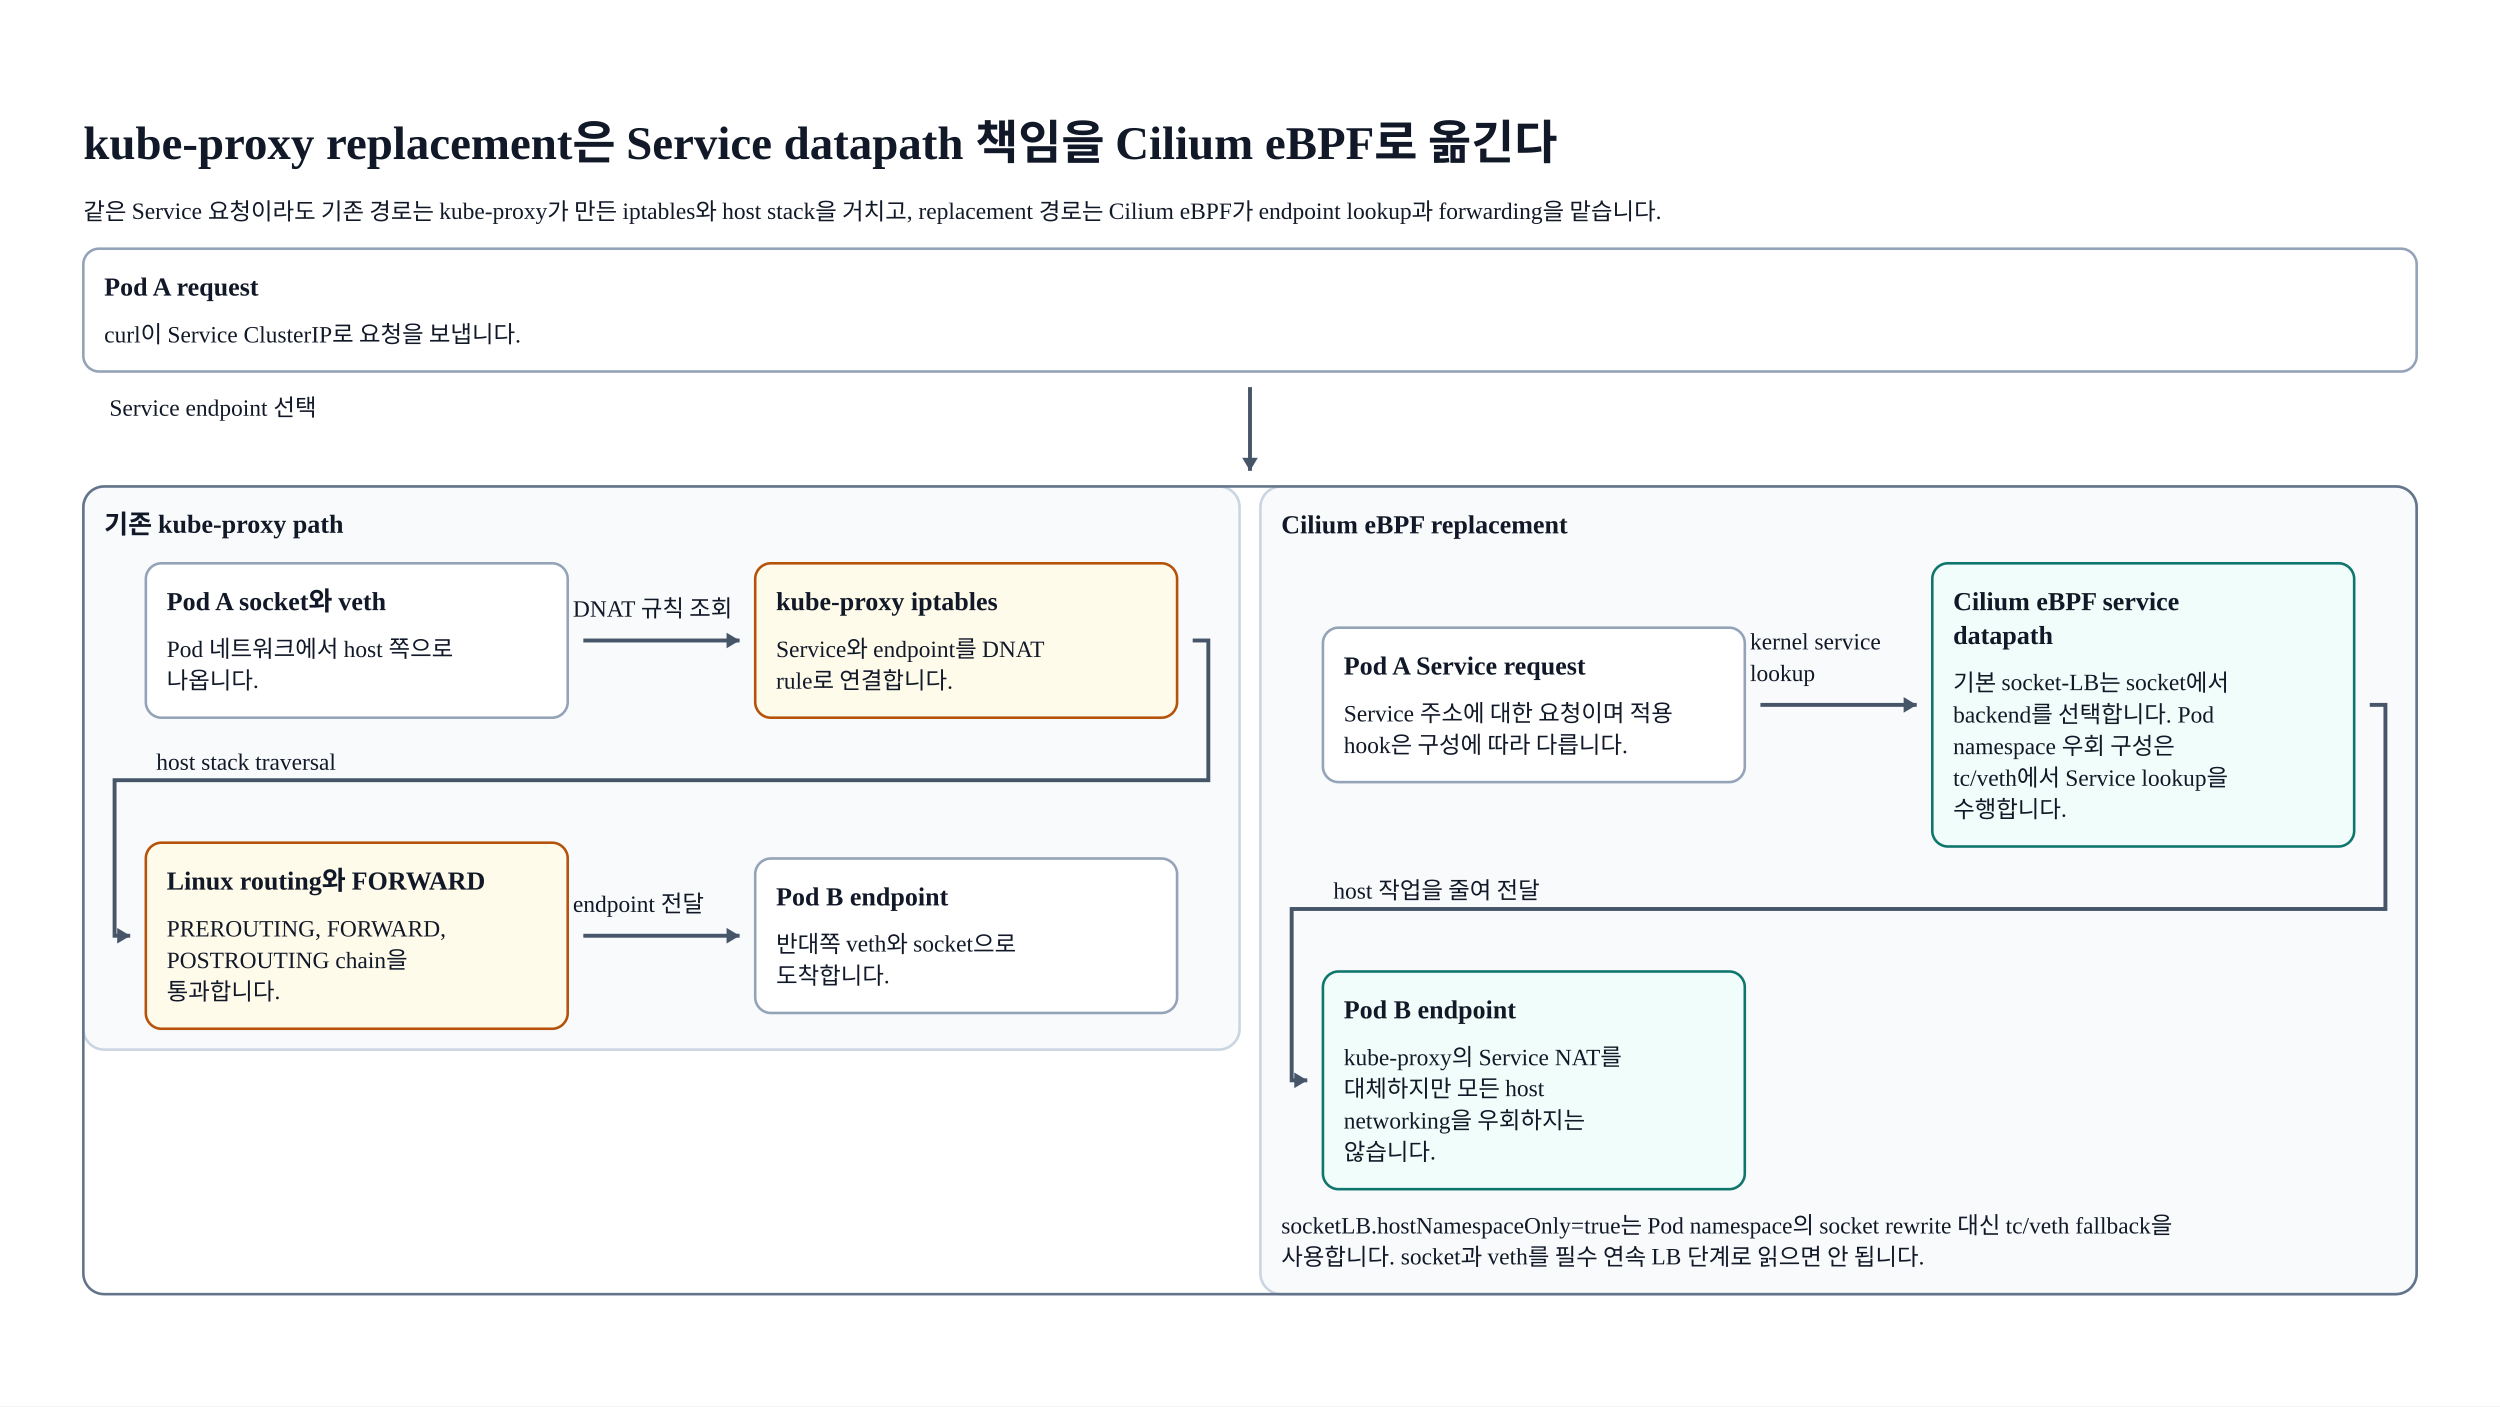
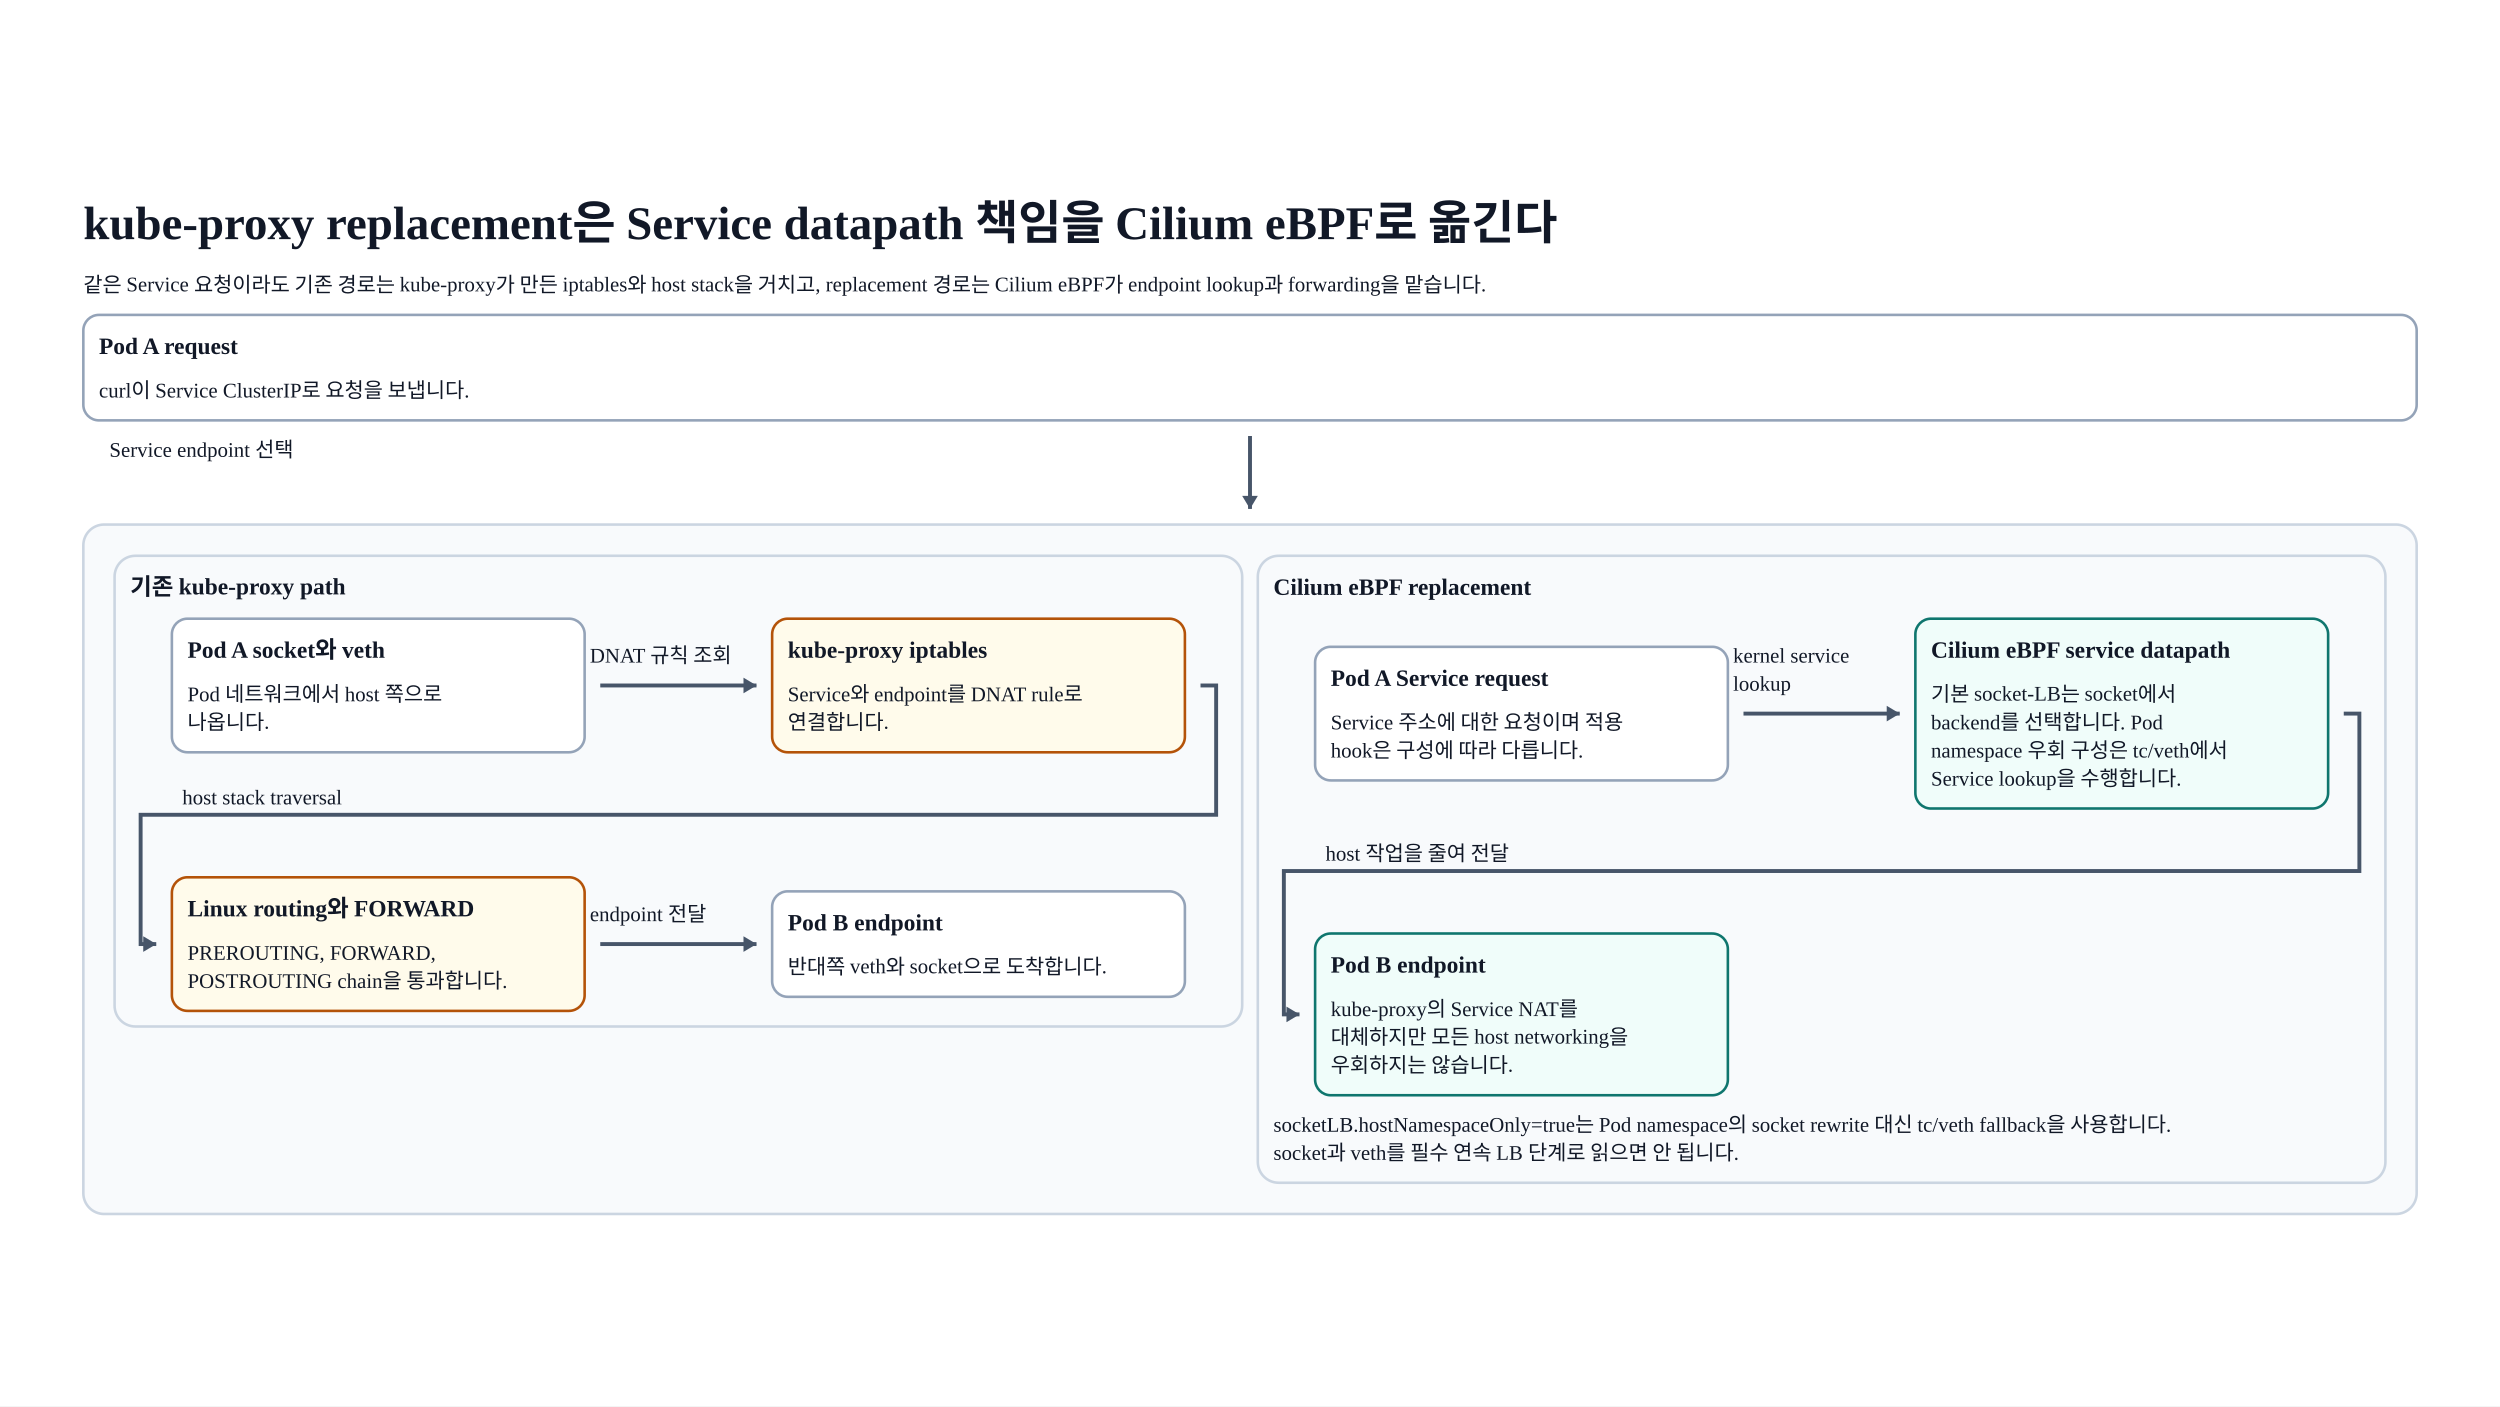
<svg xmlns="http://www.w3.org/2000/svg" class="sd-fhd-artwork" width="1920" height="1080" viewBox="0 0 1920 1080" aria-hidden="true" data-source-sha256="da046ac106b6555f0e04de0cf7785922392be515e16ce654f919b0c8291bf722">
  <rect x="0" y="0" width="1920" height="1080" fill="#fff" />
-   <rect data-source="root.0.3.0" x="64.000" y="373.600" width="888.000" height="432.500" rx="16" fill="#f8fafc" stroke="#cbd5e1" stroke-width="2" />
-   <rect data-source="root.0.3.1" x="968.000" y="373.600" width="888.000" height="620.300" rx="16" fill="#f8fafc" stroke="#cbd5e1" stroke-width="2" />
-   <rect data-source="root.0.3" x="64.000" y="373.600" width="1792.000" height="620.300" rx="16" fill="none" stroke="#64748b" stroke-width="2" />
-   <rect data-node="root.0.2.0" x="64.000" y="191.000" width="1792.000" height="94.300" rx="12" fill="#fff" stroke="#94a3b8" stroke-width="2" />
-   <rect data-node="root.0.3.0.1.0" x="112.000" y="432.600" width="324.000" height="118.600" rx="12" fill="#fff" stroke="#94a3b8" stroke-width="2" />
-   <rect data-node="root.0.3.0.1.2" x="580.000" y="432.600" width="324.000" height="118.600" rx="12" fill="#fffbeb" stroke="#b45309" stroke-width="2" />
-   <rect data-node="root.0.3.0.1.4" x="112.000" y="647.200" width="324.000" height="142.900" rx="12" fill="#fffbeb" stroke="#b45309" stroke-width="2" />
-   <rect data-node="root.0.3.0.1.6" x="580.000" y="659.350" width="324.000" height="118.600" rx="12" fill="#fff" stroke="#94a3b8" stroke-width="2" />
-   <rect data-node="root.0.3.1.1.0" x="1016.000" y="482.050" width="324.000" height="118.600" rx="12" fill="#fff" stroke="#94a3b8" stroke-width="2" />
-   <rect data-node="root.0.3.1.1.2" x="1484.000" y="432.600" width="324.000" height="217.500" rx="12" fill="#f0fdfa" stroke="#0f766e" stroke-width="2" />
-   <rect data-node="root.0.3.1.1.4" x="1016.000" y="746.100" width="324.000" height="167.200" rx="12" fill="#f0fdfa" stroke="#0f766e" stroke-width="2" />
-   <path data-edge="root.0.2.1" data-from="root.0.2.0" data-to="root.0.3" d="M 960.000 297.300 L 960.000 329.450 L 960.000 329.450 L 960.000 361.600" fill="none" stroke="#475569" stroke-width="3" />
-   <polygon data-arrowhead="root.0.2.1" points="960.000,361.600 954.000,351.600 966.000,351.600" fill="#475569" />
-   <path data-edge="root.0.3.0.1.1" data-from="root.0.3.0.1.0" data-to="root.0.3.0.1.2" d="M 448.000 491.900 L 568.000 491.900" fill="none" stroke="#475569" stroke-width="3" />
-   <polygon data-arrowhead="root.0.3.0.1.1" points="568.000,491.900 558.000,497.900 558.000,485.900" fill="#475569" />
-   <path data-edge="root.0.3.0.1.3" data-from="root.0.3.0.1.2" data-to="root.0.3.0.1.4" d="M 916.000 491.900 L 928.000 491.900 L 928.000 599.200 L 88.000 599.200 L 88.000 718.650 L 100.000 718.650" fill="none" stroke="#475569" stroke-width="3" />
-   <polygon data-arrowhead="root.0.3.0.1.3" points="100.000,718.650 90.000,724.650 90.000,712.650" fill="#475569" />
-   <path data-edge="root.0.3.0.1.5" data-from="root.0.3.0.1.4" data-to="root.0.3.0.1.6" d="M 448.000 718.650 L 568.000 718.650" fill="none" stroke="#475569" stroke-width="3" />
-   <polygon data-arrowhead="root.0.3.0.1.5" points="568.000,718.650 558.000,724.650 558.000,712.650" fill="#475569" />
-   <path data-edge="root.0.3.1.1.1" data-from="root.0.3.1.1.0" data-to="root.0.3.1.1.2" d="M 1352.000 541.350 L 1472.000 541.350" fill="none" stroke="#475569" stroke-width="3" />
-   <polygon data-arrowhead="root.0.3.1.1.1" points="1472.000,541.350 1462.000,547.350 1462.000,535.350" fill="#475569" />
-   <path data-edge="root.0.3.1.1.3" data-from="root.0.3.1.1.2" data-to="root.0.3.1.1.4" d="M 1820.000 541.350 L 1832.000 541.350 L 1832.000 698.100 L 992.000 698.100 L 992.000 829.700 L 1004.000 829.700" fill="none" stroke="#475569" stroke-width="3" />
-   <polygon data-arrowhead="root.0.3.1.1.3" points="1004.000,829.700 994.000,835.700 994.000,823.700" fill="#475569" />
-   <text data-source="root.0.0" x="64.000" y="122.100" font-size="36" font-weight="700" fill="#111827">kube-proxy replacement은 Service datapath 책임을 Cilium eBPF로 옮긴다</text>
-   <text data-source="root.0.1" x="64.000" y="168.700" font-size="18" font-weight="400" fill="#111827">같은 Service 요청이라도 기존 경로는 kube-proxy가 만든 iptables와 host stack을 거치고, replacement 경로는 Cilium eBPF가 endpoint lookup과 forwarding을 맡습니다.</text>
-   <text data-source="root.0.2.0" x="80.000" y="227.000" font-size="20" font-weight="700" fill="#111827">Pod A request</text>
-   <text data-source="root.0.2.0" x="80.000" y="263.000" font-size="18" font-weight="400" fill="#111827">curl이 Service ClusterIP로 요청을 보냅니다.</text>
-   <text data-source="root.0.3.0.0" x="80.000" y="409.600" font-size="20" font-weight="700" fill="#111827">기존 kube-proxy path</text>
-   <text data-source="root.0.3.0.1.0" x="128.000" y="468.600" font-size="20" font-weight="700" fill="#111827">Pod A socket와 veth</text>
-   <text data-source="root.0.3.0.1.0" x="128.000" y="504.600" font-size="18" font-weight="400" fill="#111827">Pod 네트워크에서 host 쪽으로</text>
-   <text data-source="root.0.3.0.1.0" x="128.000" y="528.900" font-size="18" font-weight="400" fill="#111827">나옵니다.</text>
-   <text data-source="root.0.3.0.1.2" x="596.000" y="468.600" font-size="20" font-weight="700" fill="#111827">kube-proxy iptables</text>
-   <text data-source="root.0.3.0.1.2" x="596.000" y="504.600" font-size="18" font-weight="400" fill="#111827">Service와 endpoint를 DNAT</text>
-   <text data-source="root.0.3.0.1.2" x="596.000" y="528.900" font-size="18" font-weight="400" fill="#111827">rule로 연결합니다.</text>
-   <text data-source="root.0.3.0.1.4" x="128.000" y="683.200" font-size="20" font-weight="700" fill="#111827">Linux routing와 FORWARD</text>
-   <text data-source="root.0.3.0.1.4" x="128.000" y="719.200" font-size="18" font-weight="400" fill="#111827">PREROUTING, FORWARD,</text>
-   <text data-source="root.0.3.0.1.4" x="128.000" y="743.500" font-size="18" font-weight="400" fill="#111827">POSTROUTING chain을</text>
-   <text data-source="root.0.3.0.1.4" x="128.000" y="767.800" font-size="18" font-weight="400" fill="#111827">통과합니다.</text>
-   <text data-source="root.0.3.0.1.6" x="596.000" y="695.350" font-size="20" font-weight="700" fill="#111827">Pod B endpoint</text>
-   <text data-source="root.0.3.0.1.6" x="596.000" y="731.350" font-size="18" font-weight="400" fill="#111827">반대쪽 veth와 socket으로</text>
-   <text data-source="root.0.3.0.1.6" x="596.000" y="755.650" font-size="18" font-weight="400" fill="#111827">도착합니다.</text>
-   <text data-source="root.0.3.0.1.1" x="440.000" y="473.600" font-size="18" font-weight="400" fill="#111827">DNAT 규칙 조회</text>
-   <text data-source="root.0.3.0.1.3" x="120.000" y="591.200" font-size="18" font-weight="400" fill="#111827">host stack traversal</text>
-   <text data-source="root.0.3.0.1.5" x="440.000" y="700.350" font-size="18" font-weight="400" fill="#111827">endpoint 전달</text>
-   <text data-source="root.0.3.1.0" x="984.000" y="409.600" font-size="20" font-weight="700" fill="#111827">Cilium eBPF replacement</text>
-   <text data-source="root.0.3.1.1.0" x="1032.000" y="518.050" font-size="20" font-weight="700" fill="#111827">Pod A Service request</text>
-   <text data-source="root.0.3.1.1.0" x="1032.000" y="554.050" font-size="18" font-weight="400" fill="#111827">Service 주소에 대한 요청이며 적용</text>
-   <text data-source="root.0.3.1.1.0" x="1032.000" y="578.350" font-size="18" font-weight="400" fill="#111827">hook은 구성에 따라 다릅니다.</text>
-   <text data-source="root.0.3.1.1.2" x="1500.000" y="468.600" font-size="20" font-weight="700" fill="#111827">Cilium eBPF service</text>
-   <text data-source="root.0.3.1.1.2" x="1500.000" y="494.600" font-size="20" font-weight="700" fill="#111827">datapath</text>
-   <text data-source="root.0.3.1.1.2" x="1500.000" y="530.600" font-size="18" font-weight="400" fill="#111827">기본 socket-LB는 socket에서</text>
-   <text data-source="root.0.3.1.1.2" x="1500.000" y="554.900" font-size="18" font-weight="400" fill="#111827">backend를 선택합니다. Pod</text>
-   <text data-source="root.0.3.1.1.2" x="1500.000" y="579.200" font-size="18" font-weight="400" fill="#111827">namespace 우회 구성은</text>
-   <text data-source="root.0.3.1.1.2" x="1500.000" y="603.500" font-size="18" font-weight="400" fill="#111827">tc/veth에서 Service lookup을</text>
-   <text data-source="root.0.3.1.1.2" x="1500.000" y="627.800" font-size="18" font-weight="400" fill="#111827">수행합니다.</text>
-   <text data-source="root.0.3.1.1.4" x="1032.000" y="782.100" font-size="20" font-weight="700" fill="#111827">Pod B endpoint</text>
-   <text data-source="root.0.3.1.1.4" x="1032.000" y="818.100" font-size="18" font-weight="400" fill="#111827">kube-proxy의 Service NAT를</text>
-   <text data-source="root.0.3.1.1.4" x="1032.000" y="842.400" font-size="18" font-weight="400" fill="#111827">대체하지만 모든 host</text>
-   <text data-source="root.0.3.1.1.4" x="1032.000" y="866.700" font-size="18" font-weight="400" fill="#111827">networking을 우회하지는</text>
-   <text data-source="root.0.3.1.1.4" x="1032.000" y="891.000" font-size="18" font-weight="400" fill="#111827">않습니다.</text>
-   <text data-source="root.0.3.1.1.1" x="1344.000" y="498.750" font-size="18" font-weight="400" fill="#111827">kernel service</text>
-   <text data-source="root.0.3.1.1.1" x="1344.000" y="523.050" font-size="18" font-weight="400" fill="#111827">lookup</text>
-   <text data-source="root.0.3.1.1.3" x="1024.000" y="690.100" font-size="18" font-weight="400" fill="#111827">host 작업을 줄여 전달</text>
-   <text data-source="root.0.3.1.2" x="984.000" y="947.300" font-size="18" font-weight="400" fill="#111827">socketLB.hostNamespaceOnly=true는 Pod namespace의 socket rewrite 대신 tc/veth fallback을</text>
-   <text data-source="root.0.3.1.2" x="984.000" y="971.600" font-size="18" font-weight="400" fill="#111827">사용합니다. socket과 veth를 필수 연속 LB 단계로 읽으면 안 됩니다.</text>
-   <text data-source="root.0.2.1" x="84.000" y="319.300" font-size="18" font-weight="400" fill="#111827">Service endpoint 선택</text>
+   <rect data-source="root.0.3" x="64.000" y="402.850" width="1792.000" height="529.500" rx="16" fill="#f8fafc" stroke="#cbd5e1" stroke-width="2" />
+   <rect data-source="root.0.3.0" x="88.000" y="426.850" width="866.000" height="361.500" rx="16" fill="#f8fafc" stroke="#cbd5e1" stroke-width="2" />
+   <rect data-source="root.0.3.1" x="966.000" y="426.850" width="866.000" height="481.500" rx="16" fill="#f8fafc" stroke="#cbd5e1" stroke-width="2" />
+   <rect data-node="root.0.2.0" x="64.000" y="241.850" width="1792.000" height="81.000" rx="12" fill="#fff" stroke="#94a3b8" stroke-width="2" />
+   <rect data-node="root.0.3.0.1.0" x="132.000" y="475.150" width="317.000" height="102.600" rx="12" fill="#fff" stroke="#94a3b8" stroke-width="2" />
+   <rect data-node="root.0.3.0.1.2" x="593.000" y="475.150" width="317.000" height="102.600" rx="12" fill="#fffbeb" stroke="#b45309" stroke-width="2" />
+   <rect data-node="root.0.3.0.1.4" x="132.000" y="673.750" width="317.000" height="102.600" rx="12" fill="#fffbeb" stroke="#b45309" stroke-width="2" />
+   <rect data-node="root.0.3.0.1.6" x="593.000" y="684.550" width="317.000" height="81.000" rx="12" fill="#fff" stroke="#94a3b8" stroke-width="2" />
+   <rect data-node="root.0.3.1.1.0" x="1010.000" y="496.750" width="317.000" height="102.600" rx="12" fill="#fff" stroke="#94a3b8" stroke-width="2" />
+   <rect data-node="root.0.3.1.1.2" x="1471.000" y="475.150" width="317.000" height="145.800" rx="12" fill="#f0fdfa" stroke="#0f766e" stroke-width="2" />
+   <rect data-node="root.0.3.1.1.4" x="1010.000" y="716.950" width="317.000" height="124.200" rx="12" fill="#f0fdfa" stroke="#0f766e" stroke-width="2" />
+   <path data-edge="root.0.2.1" data-from="root.0.2.0" data-to="root.0.3" d="M 960.000 334.850 L 960.000 362.850 L 960.000 362.850 L 960.000 390.850" fill="none" stroke="#475569" stroke-width="3" />
+   <polygon data-arrowhead="root.0.2.1" points="960.000,390.850 954.000,380.850 966.000,380.850" fill="#475569" />
+   <path data-edge="root.0.3.0.1.1" data-from="root.0.3.0.1.0" data-to="root.0.3.0.1.2" d="M 461.000 526.450 L 581.000 526.450" fill="none" stroke="#475569" stroke-width="3" />
+   <polygon data-arrowhead="root.0.3.0.1.1" points="581.000,526.450 571.000,532.450 571.000,520.450" fill="#475569" />
+   <path data-edge="root.0.3.0.1.3" data-from="root.0.3.0.1.2" data-to="root.0.3.0.1.4" d="M 922.000 526.450 L 934.000 526.450 L 934.000 625.750 L 108.000 625.750 L 108.000 725.050 L 120.000 725.050" fill="none" stroke="#475569" stroke-width="3" />
+   <polygon data-arrowhead="root.0.3.0.1.3" points="120.000,725.050 110.000,731.050 110.000,719.050" fill="#475569" />
+   <path data-edge="root.0.3.0.1.5" data-from="root.0.3.0.1.4" data-to="root.0.3.0.1.6" d="M 461.000 725.050 L 581.000 725.050" fill="none" stroke="#475569" stroke-width="3" />
+   <polygon data-arrowhead="root.0.3.0.1.5" points="581.000,725.050 571.000,731.050 571.000,719.050" fill="#475569" />
+   <path data-edge="root.0.3.1.1.1" data-from="root.0.3.1.1.0" data-to="root.0.3.1.1.2" d="M 1339.000 548.050 L 1459.000 548.050" fill="none" stroke="#475569" stroke-width="3" />
+   <polygon data-arrowhead="root.0.3.1.1.1" points="1459.000,548.050 1449.000,554.050 1449.000,542.050" fill="#475569" />
+   <path data-edge="root.0.3.1.1.3" data-from="root.0.3.1.1.2" data-to="root.0.3.1.1.4" d="M 1800.000 548.050 L 1812.000 548.050 L 1812.000 668.950 L 986.000 668.950 L 986.000 779.050 L 998.000 779.050" fill="none" stroke="#475569" stroke-width="3" />
+   <polygon data-arrowhead="root.0.3.1.1.3" points="998.000,779.050 988.000,785.050 988.000,773.050" fill="#475569" />
+   <text data-source="root.0.0" x="64.000" y="183.650" font-size="36" font-weight="700" fill="#111827">kube-proxy replacement은 Service datapath 책임을 Cilium eBPF로 옮긴다</text>
+   <text data-source="root.0.1" x="64.000" y="224.250" font-size="16" font-weight="400" fill="#111827">같은 Service 요청이라도 기존 경로는 kube-proxy가 만든 iptables와 host stack을 거치고, replacement 경로는 Cilium eBPF가 endpoint lookup과 forwarding을 맡습니다.</text>
+   <text data-source="root.0.2.0" x="76.000" y="271.850" font-size="18" font-weight="700" fill="#111827">Pod A request</text>
+   <text data-source="root.0.2.0" x="76.000" y="305.250" font-size="16" font-weight="400" fill="#111827">curl이 Service ClusterIP로 요청을 보냅니다.</text>
+   <text data-source="root.0.3.0.0" x="100.000" y="456.850" font-size="18" font-weight="700" fill="#111827">기존 kube-proxy path</text>
+   <text data-source="root.0.3.0.1.0" x="144.000" y="505.150" font-size="18" font-weight="700" fill="#111827">Pod A socket와 veth</text>
+   <text data-source="root.0.3.0.1.0" x="144.000" y="538.550" font-size="16" font-weight="400" fill="#111827">Pod 네트워크에서 host 쪽으로</text>
+   <text data-source="root.0.3.0.1.0" x="144.000" y="560.150" font-size="16" font-weight="400" fill="#111827">나옵니다.</text>
+   <text data-source="root.0.3.0.1.2" x="605.000" y="505.150" font-size="18" font-weight="700" fill="#111827">kube-proxy iptables</text>
+   <text data-source="root.0.3.0.1.2" x="605.000" y="538.550" font-size="16" font-weight="400" fill="#111827">Service와 endpoint를 DNAT rule로</text>
+   <text data-source="root.0.3.0.1.2" x="605.000" y="560.150" font-size="16" font-weight="400" fill="#111827">연결합니다.</text>
+   <text data-source="root.0.3.0.1.4" x="144.000" y="703.750" font-size="18" font-weight="700" fill="#111827">Linux routing와 FORWARD</text>
+   <text data-source="root.0.3.0.1.4" x="144.000" y="737.150" font-size="16" font-weight="400" fill="#111827">PREROUTING, FORWARD,</text>
+   <text data-source="root.0.3.0.1.4" x="144.000" y="758.750" font-size="16" font-weight="400" fill="#111827">POSTROUTING chain을 통과합니다.</text>
+   <text data-source="root.0.3.0.1.6" x="605.000" y="714.550" font-size="18" font-weight="700" fill="#111827">Pod B endpoint</text>
+   <text data-source="root.0.3.0.1.6" x="605.000" y="747.950" font-size="16" font-weight="400" fill="#111827">반대쪽 veth와 socket으로 도착합니다.</text>
+   <text data-source="root.0.3.0.1.1" x="453.000" y="508.850" font-size="16" font-weight="400" fill="#111827">DNAT 규칙 조회</text>
+   <text data-source="root.0.3.0.1.3" x="140.000" y="617.750" font-size="16" font-weight="400" fill="#111827">host stack traversal</text>
+   <text data-source="root.0.3.0.1.5" x="453.000" y="707.450" font-size="16" font-weight="400" fill="#111827">endpoint 전달</text>
+   <text data-source="root.0.3.1.0" x="978.000" y="456.850" font-size="18" font-weight="700" fill="#111827">Cilium eBPF replacement</text>
+   <text data-source="root.0.3.1.1.0" x="1022.000" y="526.750" font-size="18" font-weight="700" fill="#111827">Pod A Service request</text>
+   <text data-source="root.0.3.1.1.0" x="1022.000" y="560.150" font-size="16" font-weight="400" fill="#111827">Service 주소에 대한 요청이며 적용</text>
+   <text data-source="root.0.3.1.1.0" x="1022.000" y="581.750" font-size="16" font-weight="400" fill="#111827">hook은 구성에 따라 다릅니다.</text>
+   <text data-source="root.0.3.1.1.2" x="1483.000" y="505.150" font-size="18" font-weight="700" fill="#111827">Cilium eBPF service datapath</text>
+   <text data-source="root.0.3.1.1.2" x="1483.000" y="538.550" font-size="16" font-weight="400" fill="#111827">기본 socket-LB는 socket에서</text>
+   <text data-source="root.0.3.1.1.2" x="1483.000" y="560.150" font-size="16" font-weight="400" fill="#111827">backend를 선택합니다. Pod</text>
+   <text data-source="root.0.3.1.1.2" x="1483.000" y="581.750" font-size="16" font-weight="400" fill="#111827">namespace 우회 구성은 tc/veth에서</text>
+   <text data-source="root.0.3.1.1.2" x="1483.000" y="603.350" font-size="16" font-weight="400" fill="#111827">Service lookup을 수행합니다.</text>
+   <text data-source="root.0.3.1.1.4" x="1022.000" y="746.950" font-size="18" font-weight="700" fill="#111827">Pod B endpoint</text>
+   <text data-source="root.0.3.1.1.4" x="1022.000" y="780.350" font-size="16" font-weight="400" fill="#111827">kube-proxy의 Service NAT를</text>
+   <text data-source="root.0.3.1.1.4" x="1022.000" y="801.950" font-size="16" font-weight="400" fill="#111827">대체하지만 모든 host networking을</text>
+   <text data-source="root.0.3.1.1.4" x="1022.000" y="823.550" font-size="16" font-weight="400" fill="#111827">우회하지는 않습니다.</text>
+   <text data-source="root.0.3.1.1.1" x="1331.000" y="508.850" font-size="16" font-weight="400" fill="#111827">kernel service</text>
+   <text data-source="root.0.3.1.1.1" x="1331.000" y="530.450" font-size="16" font-weight="400" fill="#111827">lookup</text>
+   <text data-source="root.0.3.1.1.3" x="1018.000" y="660.950" font-size="16" font-weight="400" fill="#111827">host 작업을 줄여 전달</text>
+   <text data-source="root.0.3.1.2" x="978.000" y="869.150" font-size="16" font-weight="400" fill="#111827">socketLB.hostNamespaceOnly=true는 Pod namespace의 socket rewrite 대신 tc/veth fallback을 사용합니다.</text>
+   <text data-source="root.0.3.1.2" x="978.000" y="890.750" font-size="16" font-weight="400" fill="#111827">socket과 veth를 필수 연속 LB 단계로 읽으면 안 됩니다.</text>
+   <text data-source="root.0.2.1" x="84.000" y="350.850" font-size="16" font-weight="400" fill="#111827">Service endpoint 선택</text>
</svg>
